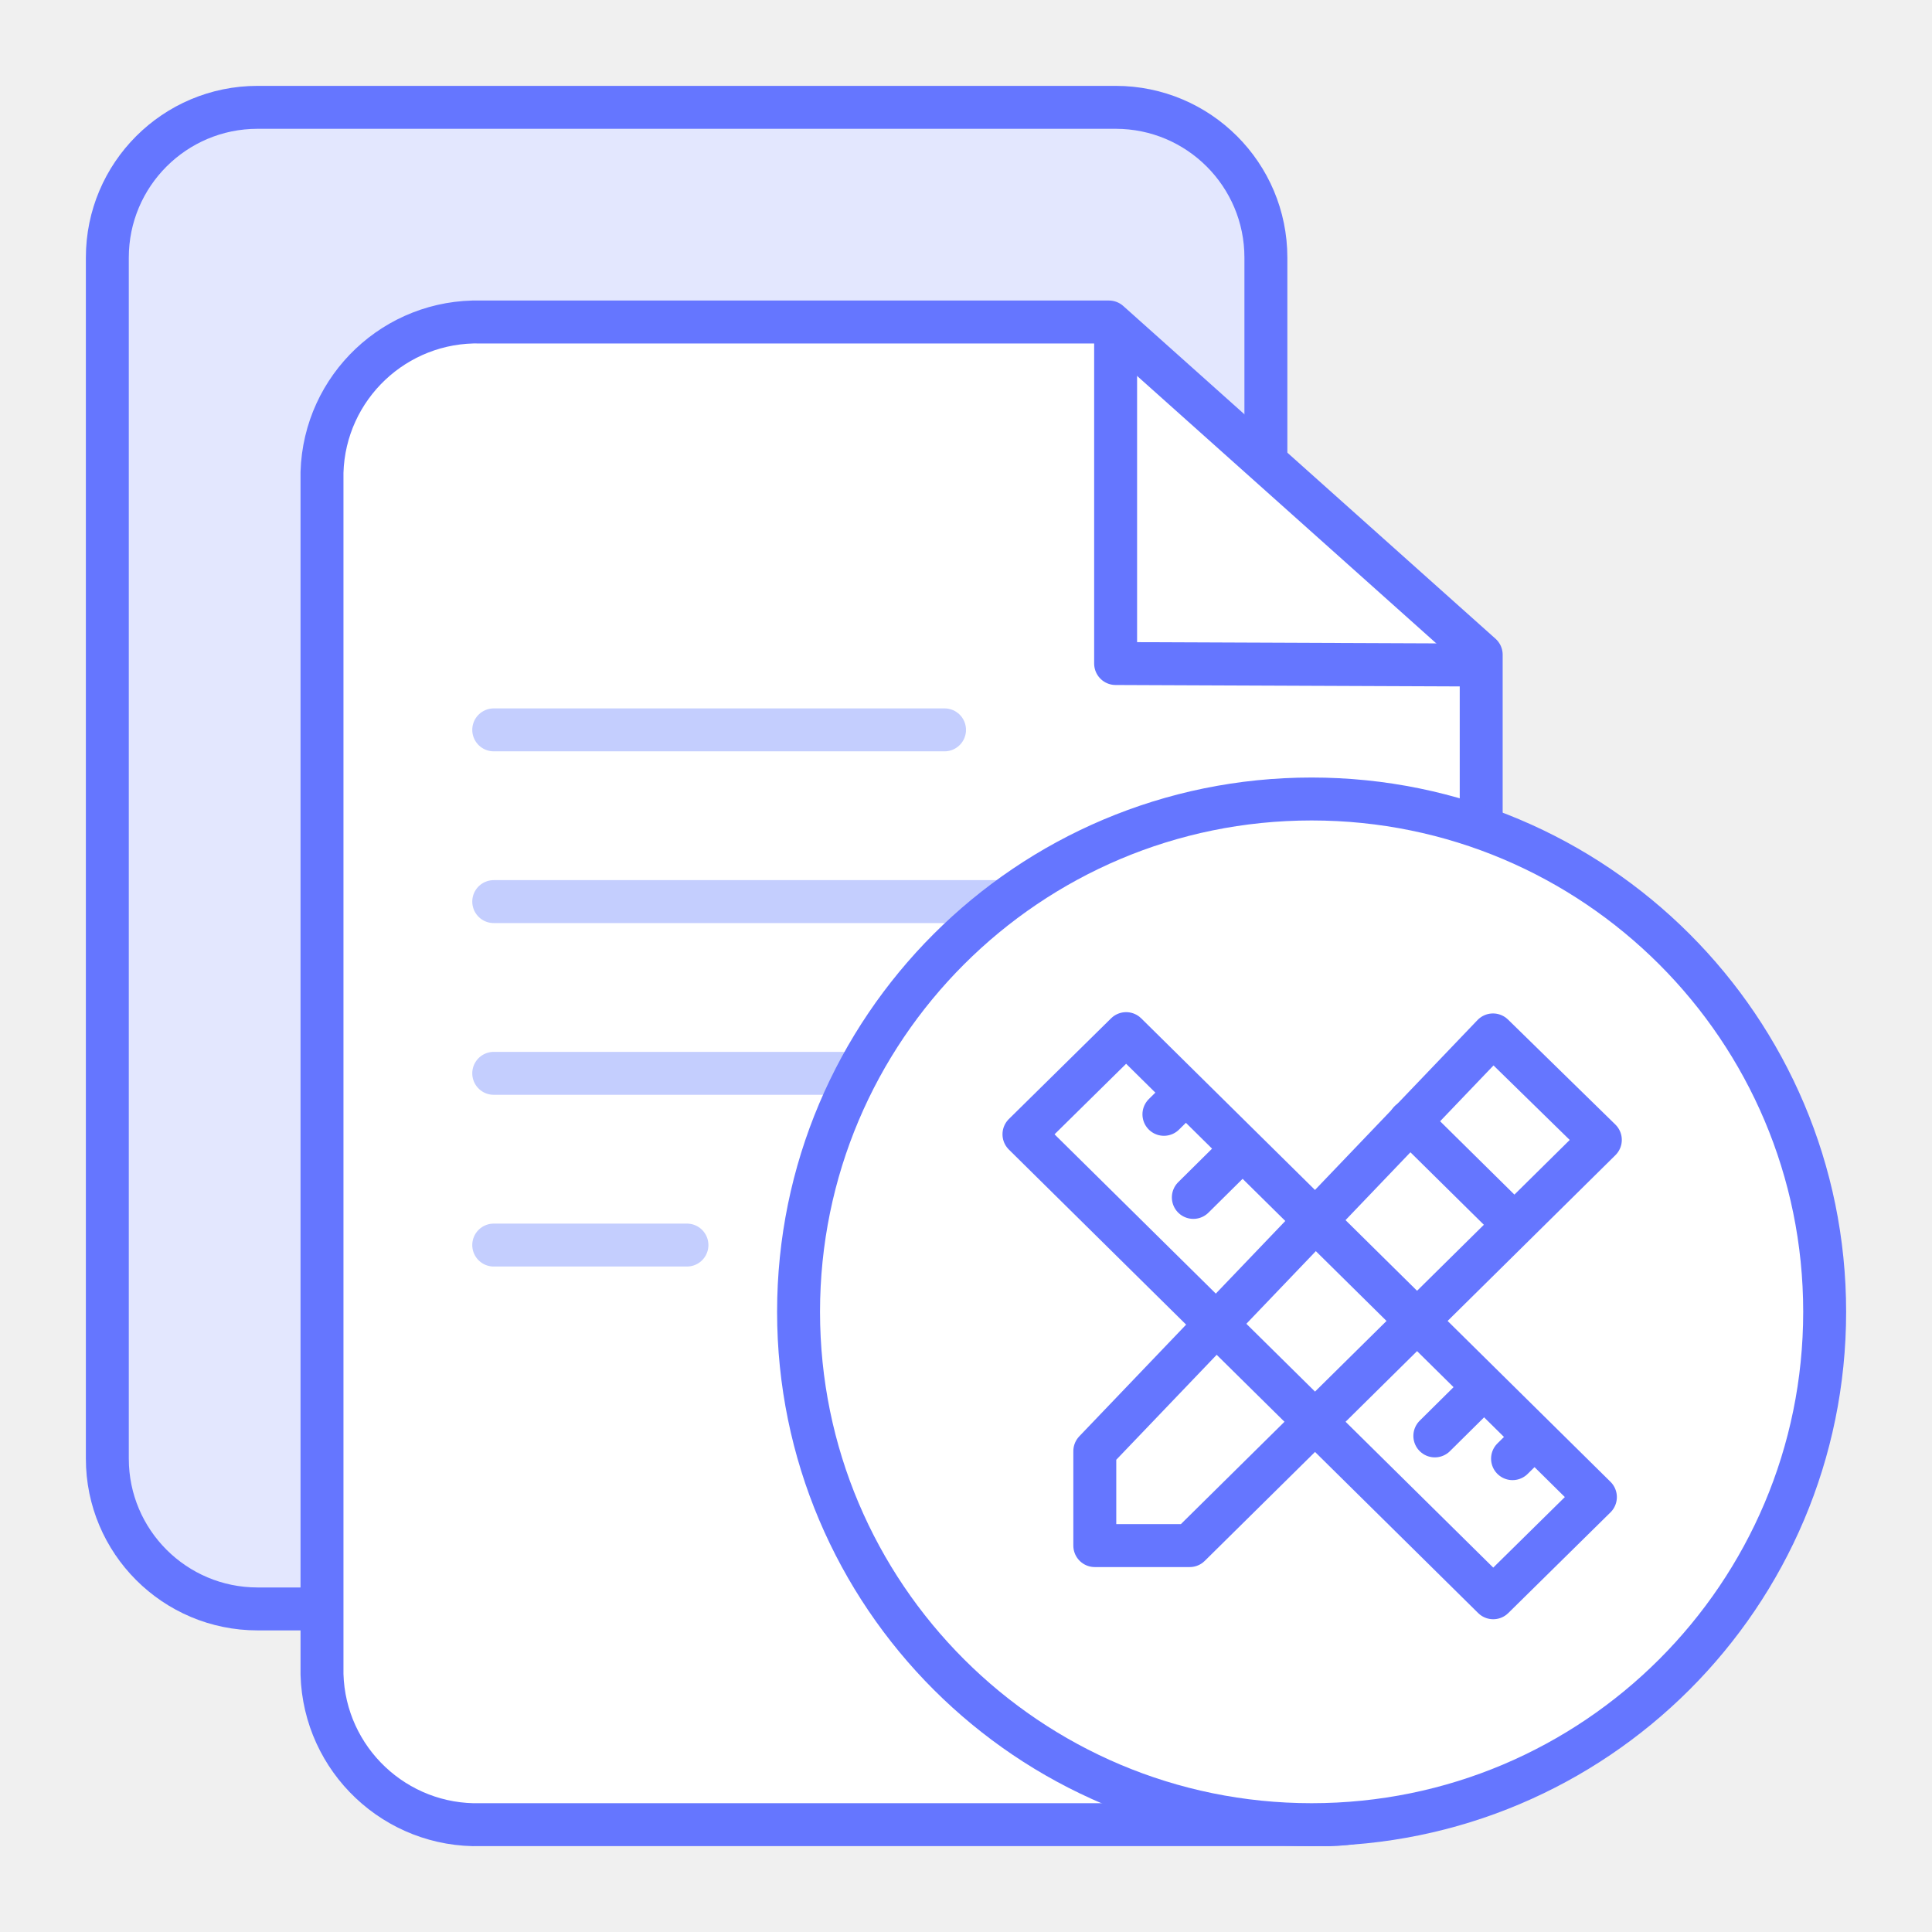
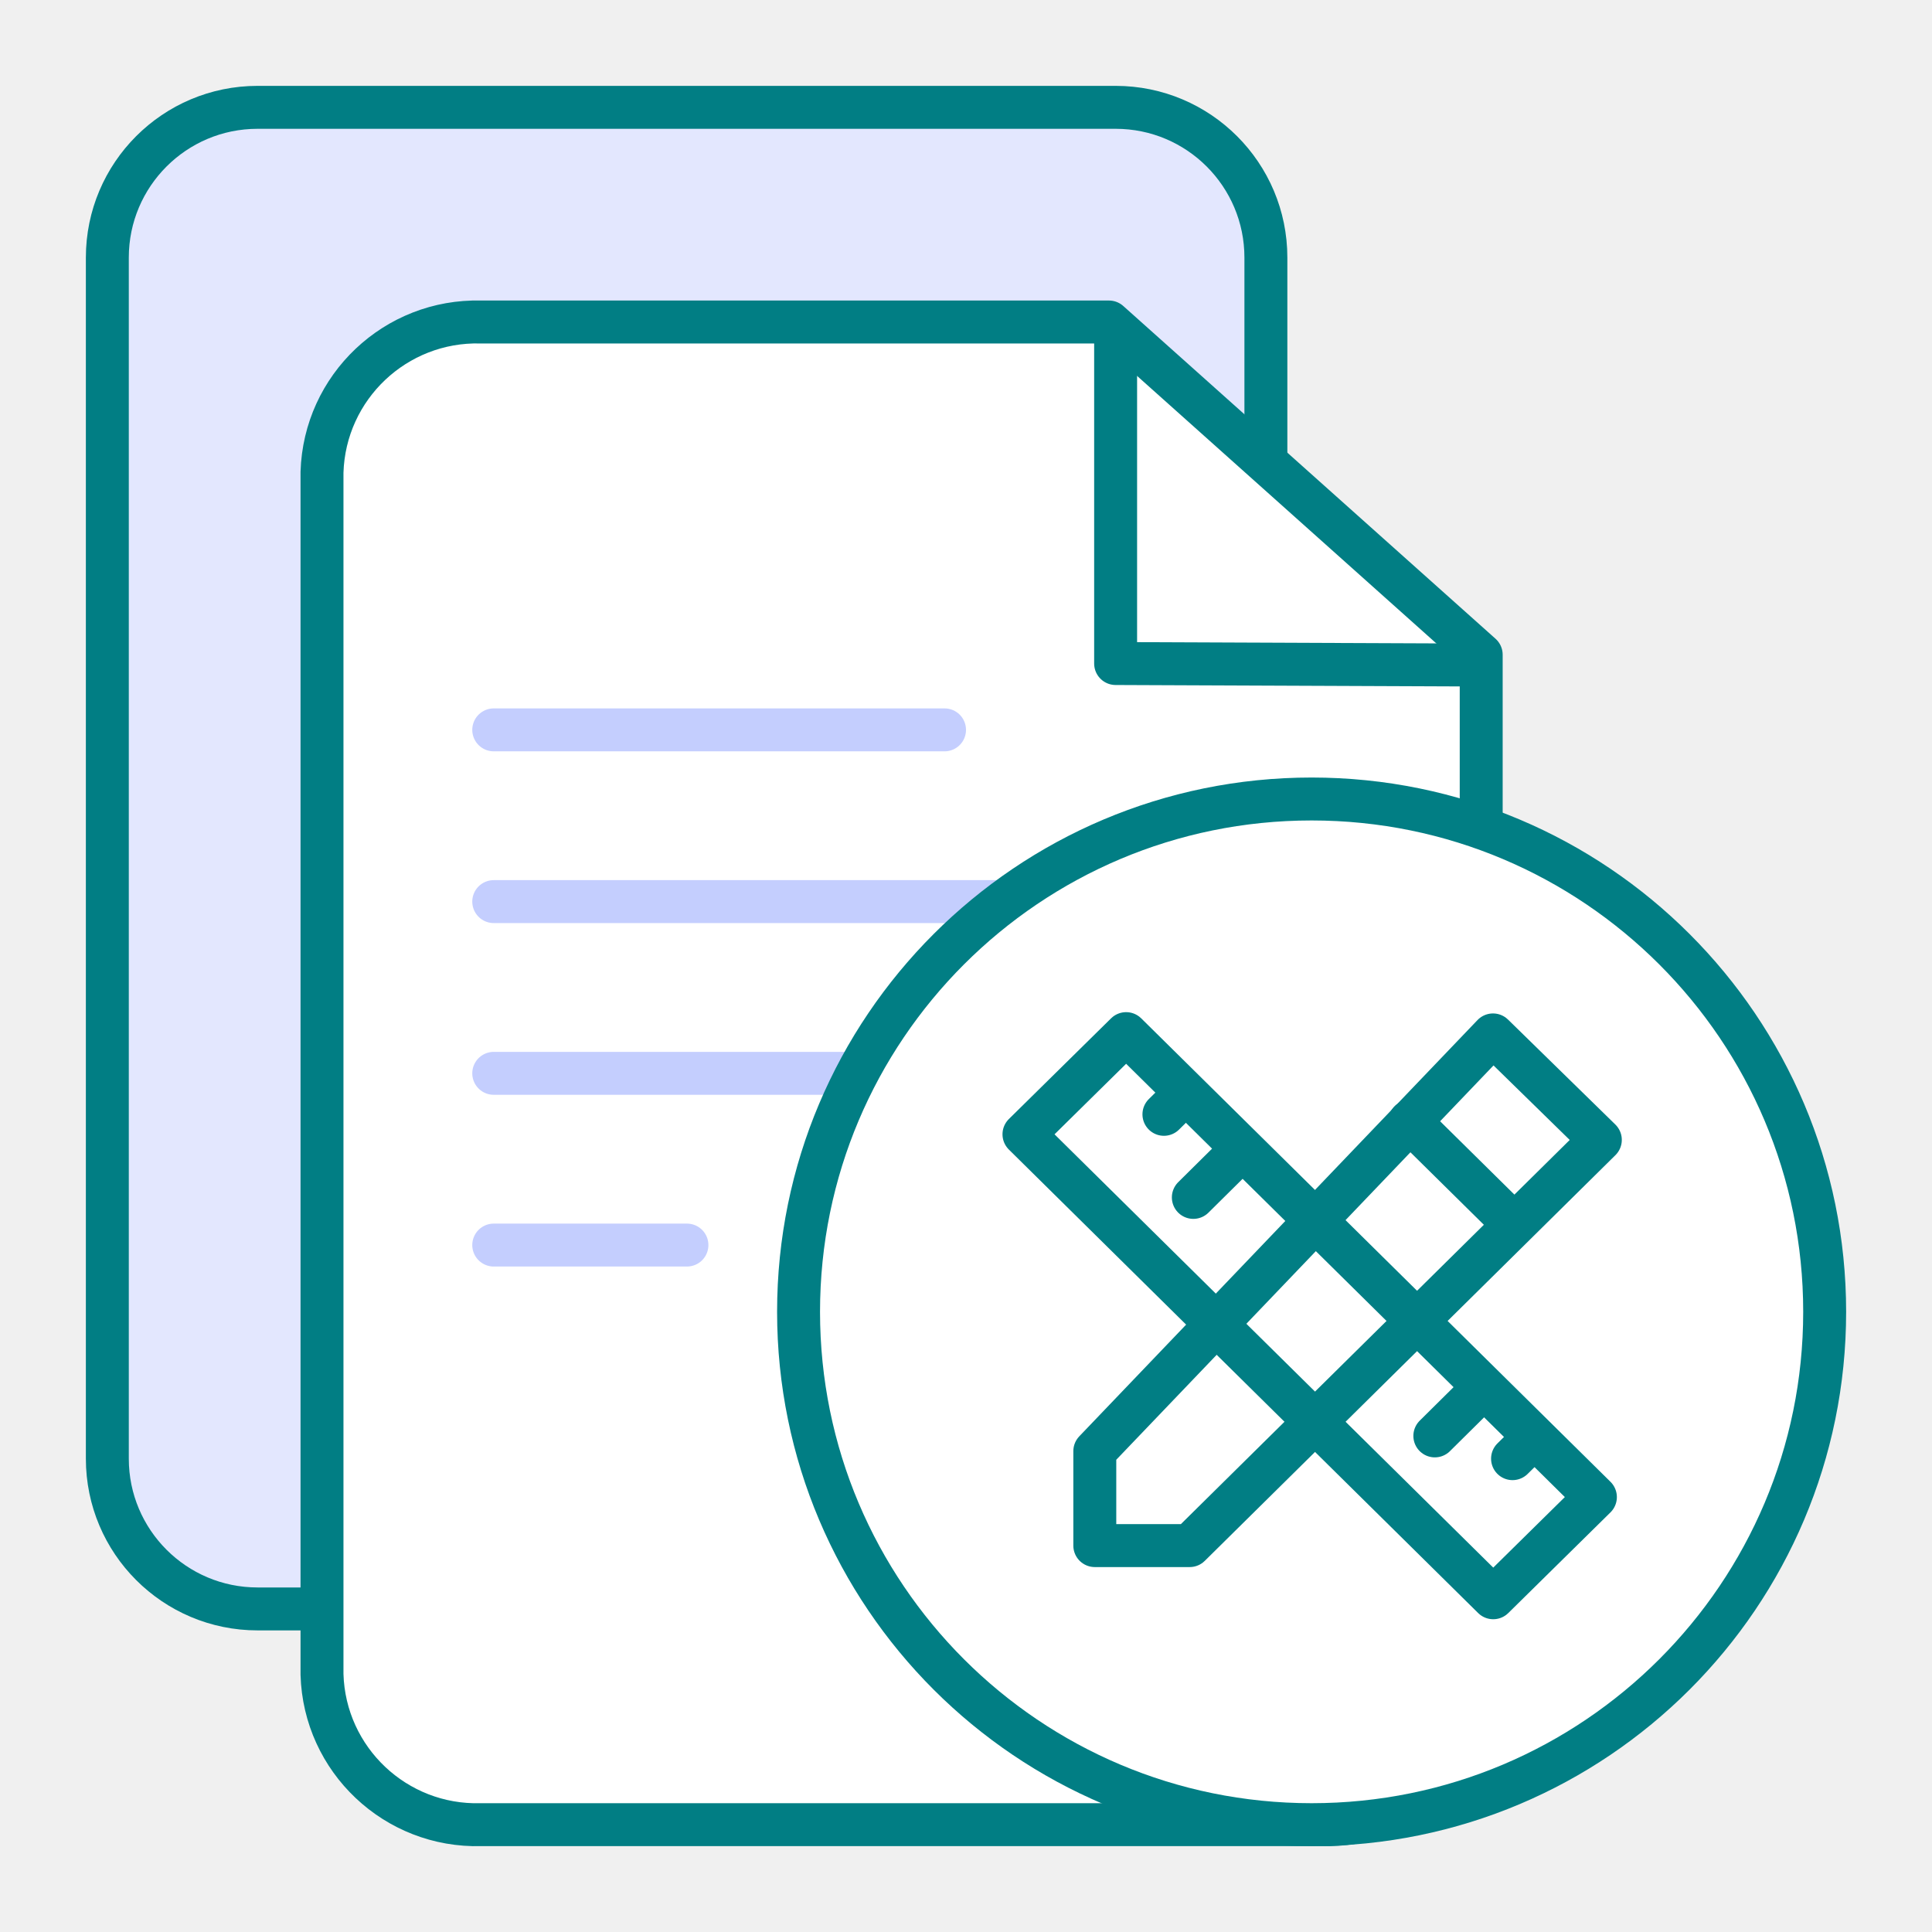
<svg xmlns="http://www.w3.org/2000/svg" viewBox="0 0 90 90">
-   <rect x="5" y="5" width="53.97" height="69.95" rx="7" ry="7" fill="#e3e7fe" stroke="#6576ff" stroke-linecap="round" stroke-linejoin="round" stroke-width="2" />
-   <path d="M51.66,15H22.4A7.22,7.22,0,0,0,15,22V78a7.21,7.21,0,0,0,7.41,7H61.56A7.2,7.2,0,0,0,69,78V30.5Z" fill="#fff" stroke="#6576ff" stroke-linecap="round" stroke-linejoin="round" stroke-width="2" />
-   <polyline points="68.96 30.98 51.97 30.91 51.97 15.99" fill="none" stroke="#6576ff" stroke-linecap="round" stroke-linejoin="round" stroke-width="2" />
+   <rect x="5" y="5" width="53.97" height="69.95" rx="7" ry="7" fill="#e3e7fe" stroke="#017e84" stroke-linecap="round" stroke-linejoin="round" stroke-width="2" />
+   <path d="M51.66,15H22.4A7.22,7.22,0,0,0,15,22V78a7.21,7.21,0,0,0,7.41,7H61.56A7.2,7.2,0,0,0,69,78V30.5Z" fill="#fff" stroke="#017e84" stroke-linecap="round" stroke-linejoin="round" stroke-width="2" />
+   <polyline points="68.96 30.98 51.97 30.91 51.97 15.99" fill="none" stroke="#017e84" stroke-linecap="round" stroke-linejoin="round" stroke-width="2" />
  <line x1="23" y1="34" x2="44" y2="34" fill="none" stroke="#c4cefe" stroke-linecap="round" stroke-linejoin="round" stroke-width="2" />
  <line x1="23" y1="42" x2="57" y2="42" fill="none" stroke="#c4cefe" stroke-linecap="round" stroke-linejoin="round" stroke-width="2" />
  <line x1="23" y1="50" x2="57" y2="50" fill="none" stroke="#c4cefe" stroke-linecap="round" stroke-linejoin="round" stroke-width="2" />
  <line x1="23" y1="58" x2="32" y2="58" fill="none" stroke="#c4cefe" stroke-linecap="round" stroke-linejoin="round" stroke-width="2" />
-   <ellipse cx="61.1" cy="61.11" rx="23.9" ry="23.89" fill="#fff" stroke="#6576ff" stroke-linecap="round" stroke-linejoin="round" stroke-width="2" />
-   <polygon points="69.56 74.43 47.7 52.84 52.46 48.15 74.32 69.74 69.56 74.43" fill="none" stroke="#6576ff" stroke-linecap="round" stroke-linejoin="round" stroke-width="2" />
-   <line x1="54.98" y1="51.16" x2="54.22" y2="51.91" fill="none" stroke="#6576ff" stroke-linecap="round" stroke-linejoin="round" stroke-width="2" />
-   <line x1="57.62" y1="53.77" x2="55.59" y2="55.78" fill="none" stroke="#6576ff" stroke-linecap="round" stroke-linejoin="round" stroke-width="2" />
-   <line x1="71.22" y1="67.2" x2="70.46" y2="67.95" fill="none" stroke="#6576ff" stroke-linecap="round" stroke-linejoin="round" stroke-width="2" />
-   <line x1="68.87" y1="64.88" x2="66.84" y2="66.89" fill="none" stroke="#6576ff" stroke-linecap="round" stroke-linejoin="round" stroke-width="2" />
-   <path d="M69.55,48.21l5,4.89L55.42,72H51V67.6Z" fill="none" stroke="#6576ff" stroke-linecap="round" stroke-linejoin="round" stroke-width="2" />
-   <line x1="65.67" y1="52.24" x2="70.35" y2="56.86" fill="none" stroke="#6576ff" stroke-linecap="round" stroke-linejoin="round" stroke-width="2" />
+   <ellipse cx="61.1" cy="61.11" rx="23.9" ry="23.89" fill="#fff" stroke="#017e84" stroke-linecap="round" stroke-linejoin="round" stroke-width="2" />
+   <polygon points="69.56 74.43 47.7 52.84 52.46 48.15 74.32 69.74 69.56 74.43" fill="none" stroke="#017e84" stroke-linecap="round" stroke-linejoin="round" stroke-width="2" />
+   <line x1="54.98" y1="51.16" x2="54.22" y2="51.91" fill="none" stroke="#017e84" stroke-linecap="round" stroke-linejoin="round" stroke-width="2" />
+   <line x1="57.62" y1="53.77" x2="55.59" y2="55.78" fill="none" stroke="#017e84" stroke-linecap="round" stroke-linejoin="round" stroke-width="2" />
+   <line x1="71.22" y1="67.2" x2="70.46" y2="67.95" fill="none" stroke="#017e84" stroke-linecap="round" stroke-linejoin="round" stroke-width="2" />
+   <line x1="68.87" y1="64.88" x2="66.84" y2="66.89" fill="none" stroke="#017e84" stroke-linecap="round" stroke-linejoin="round" stroke-width="2" />
+   <path d="M69.55,48.21l5,4.89L55.42,72H51V67.6Z" fill="none" stroke="#017e84" stroke-linecap="round" stroke-linejoin="round" stroke-width="2" />
+   <line x1="65.67" y1="52.24" x2="70.35" y2="56.86" fill="none" stroke="#017e84" stroke-linecap="round" stroke-linejoin="round" stroke-width="2" />
</svg>
